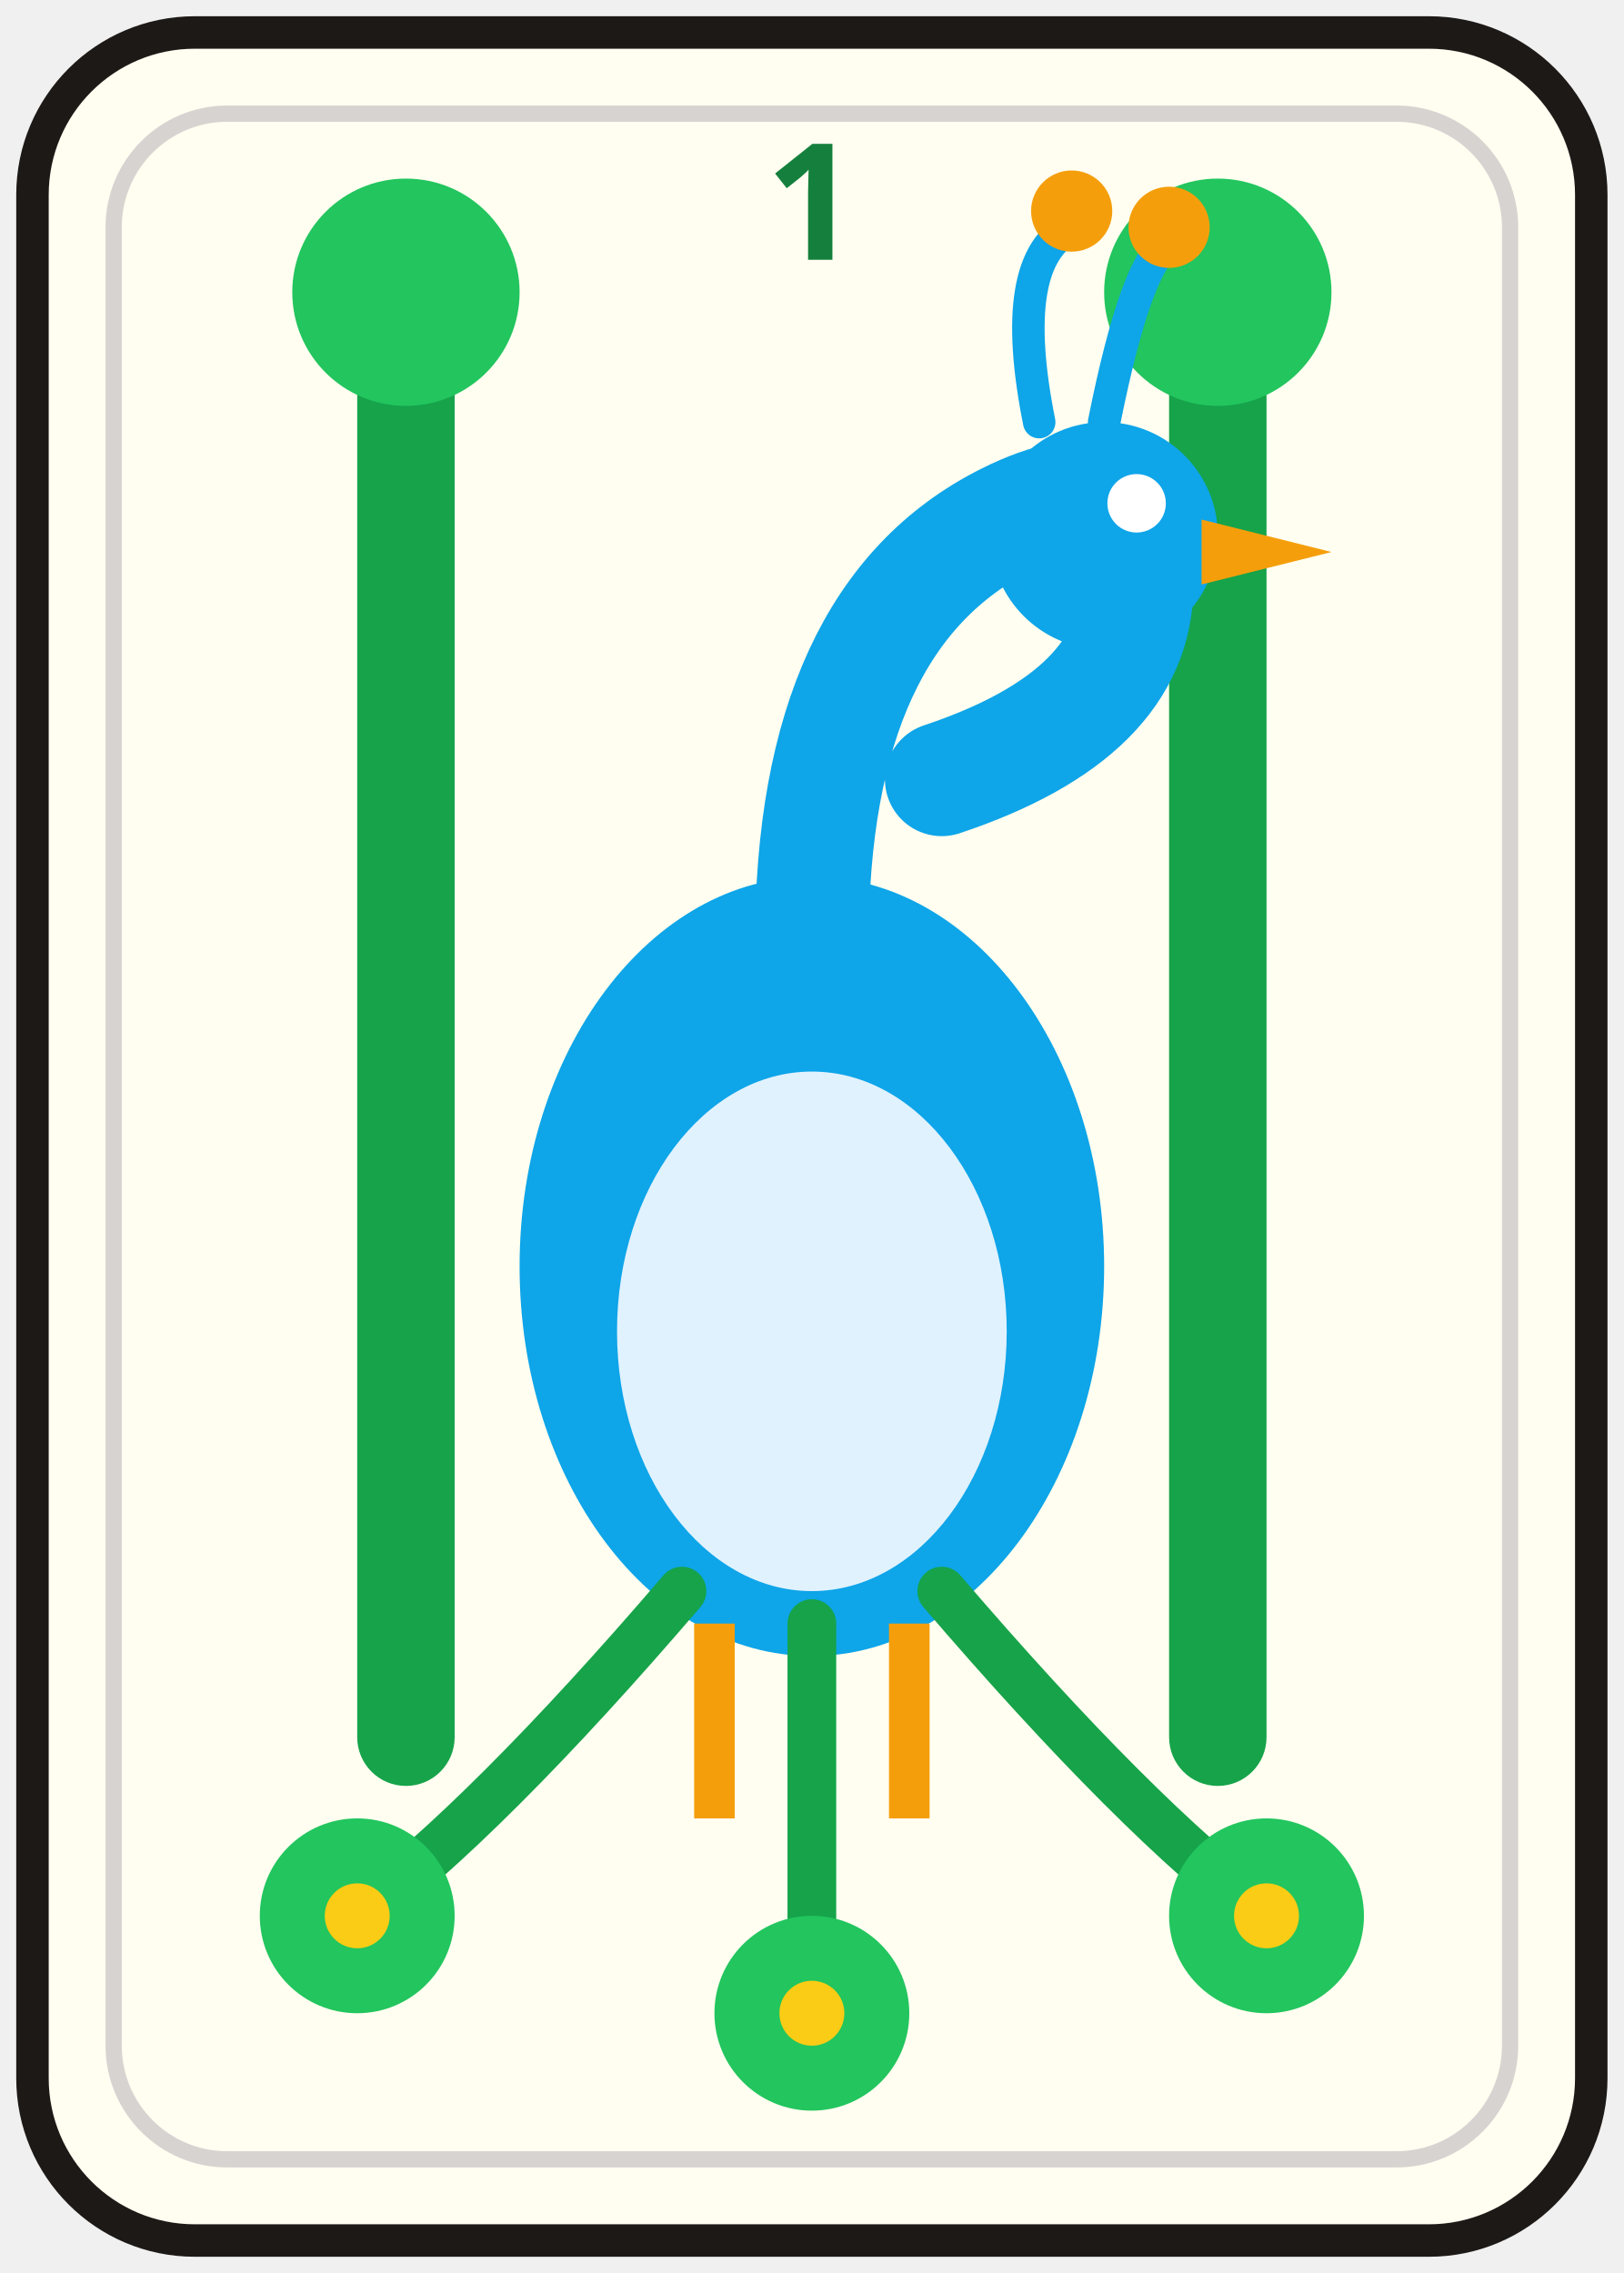
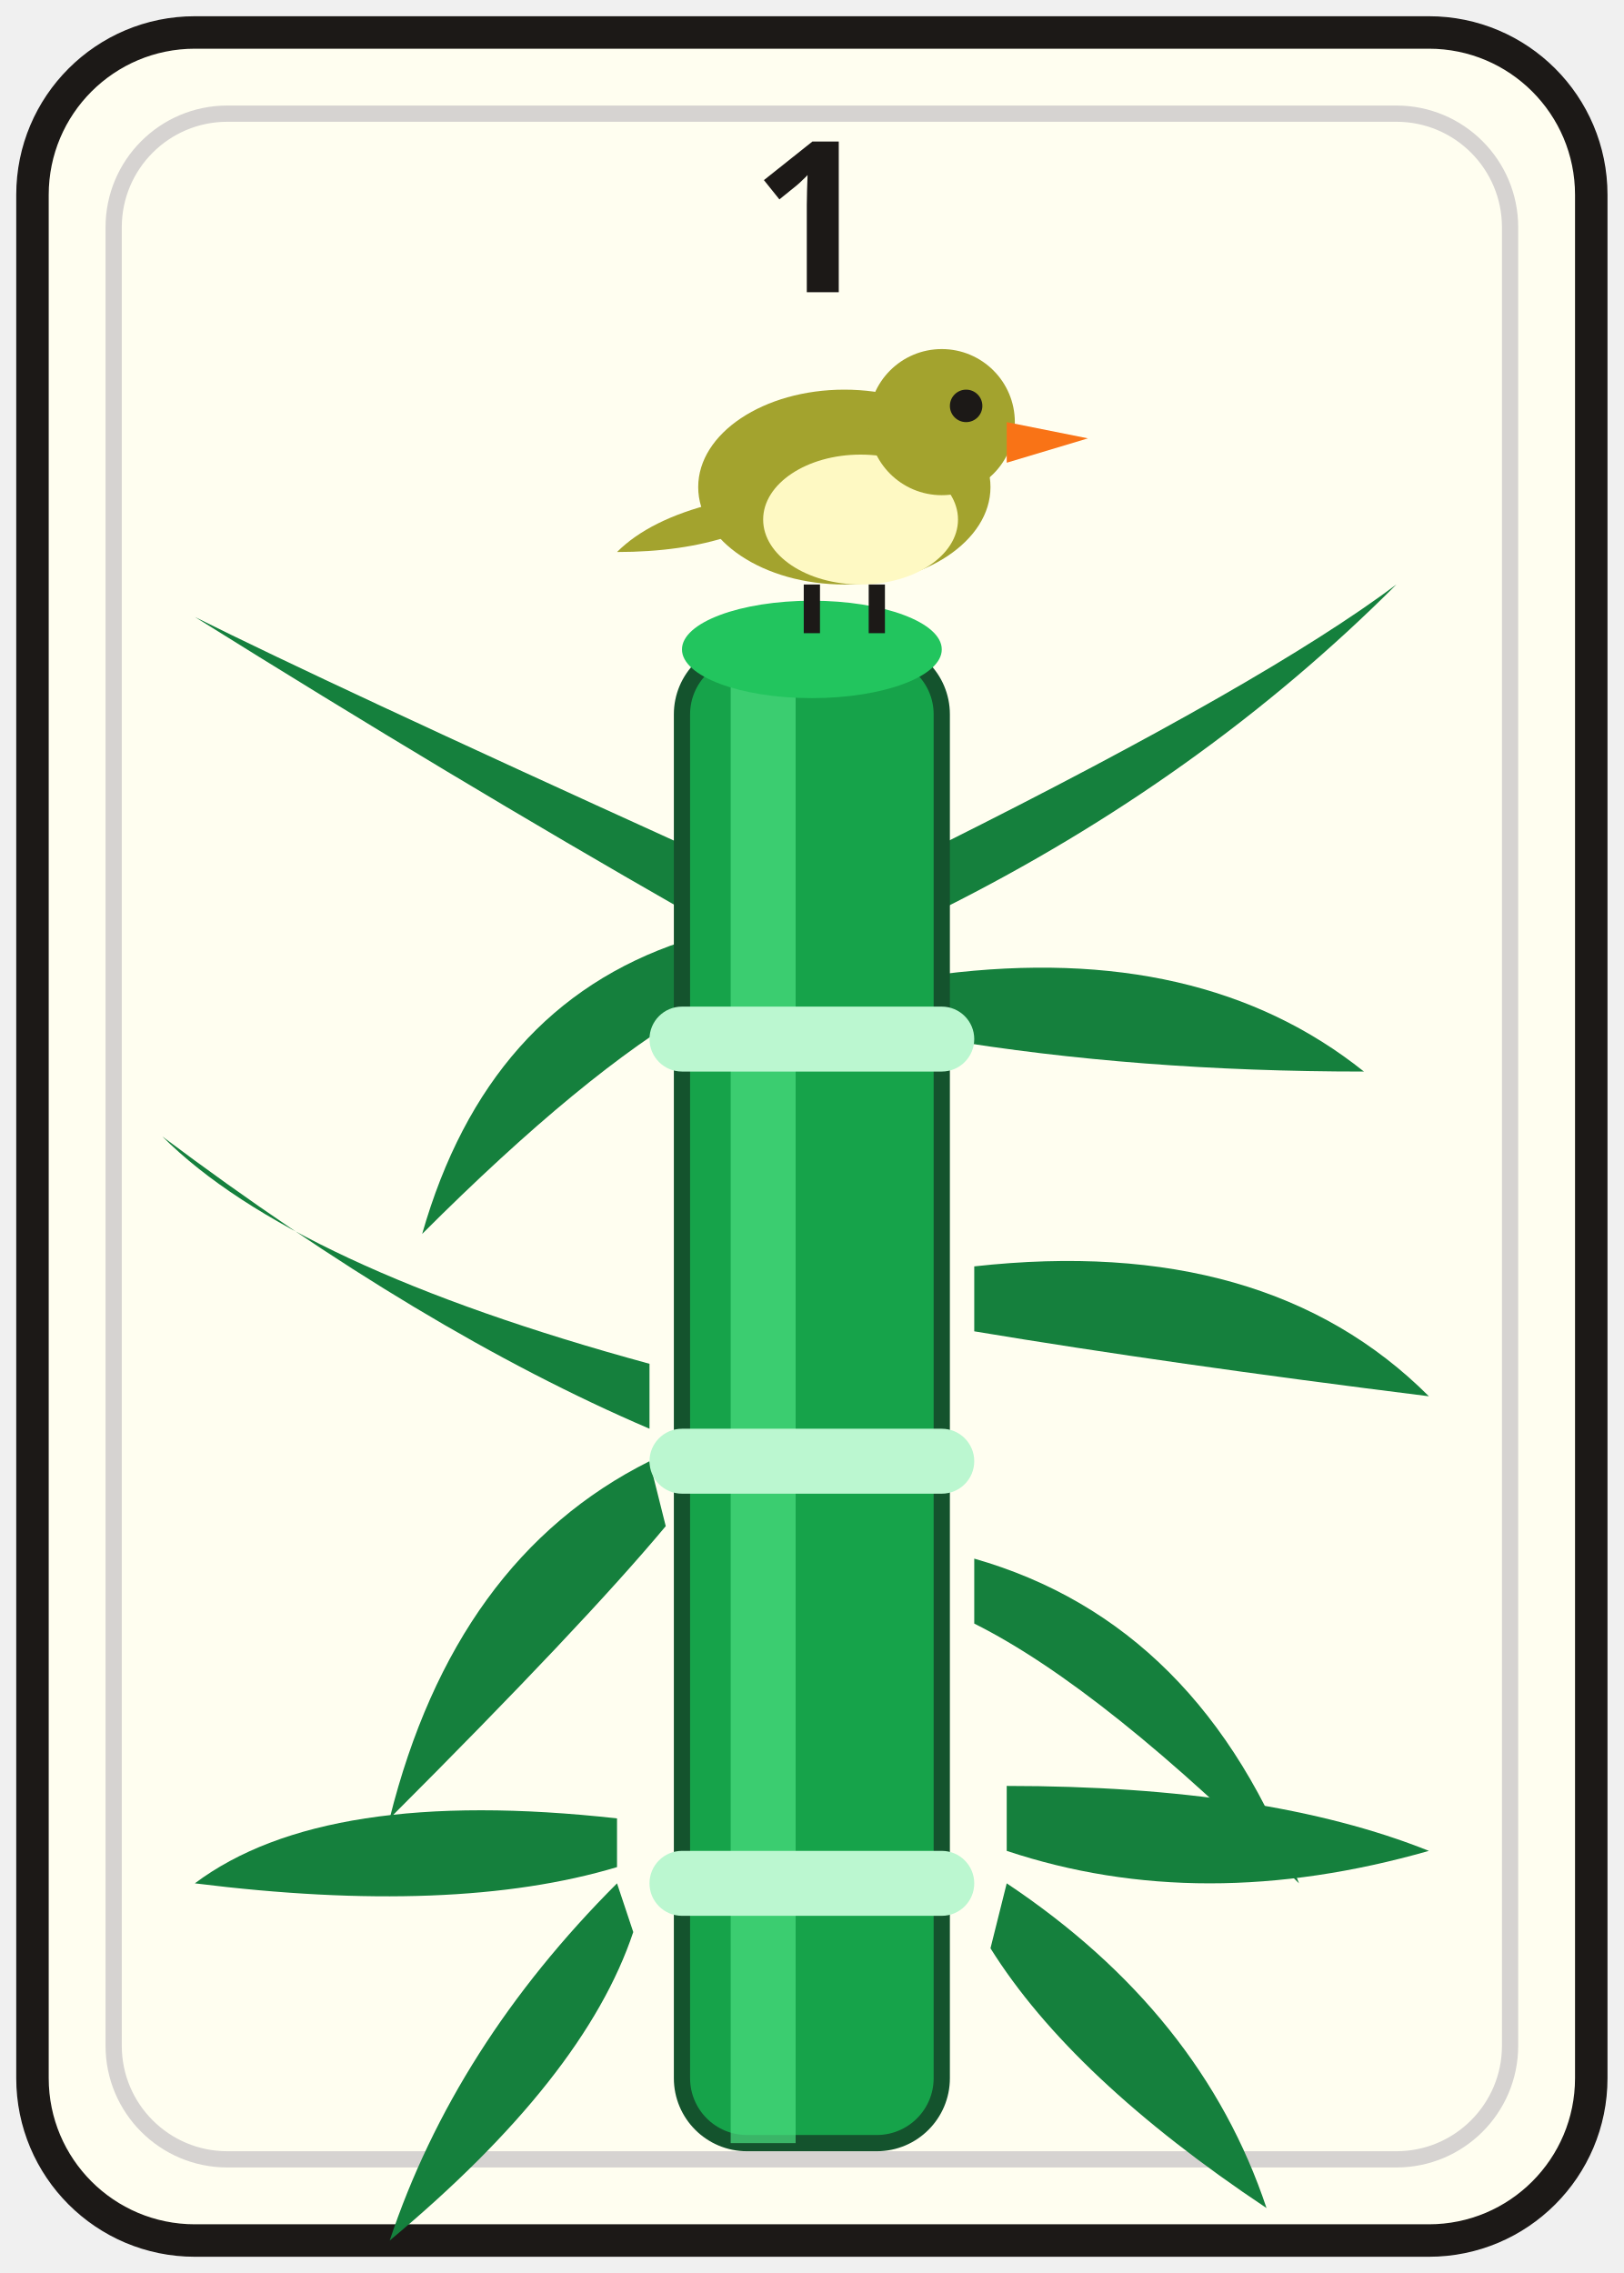
<svg xmlns="http://www.w3.org/2000/svg" width="100" height="140" viewBox="0 0 100 140">
  <rect x="2" y="2" width="96" height="136" rx="10" fill="#fffef0" stroke="#1c1917" stroke-width="2" />
  <rect x="7" y="7" width="86" height="126" rx="7" fill="none" stroke="#d6d3d1" stroke-width="1" />
-   <rect x="22" y="20" width="6" height="90" rx="3" fill="#16a34a" />
-   <rect x="72" y="20" width="6" height="90" rx="3" fill="#16a34a" />
-   <circle cx="25" cy="18" r="7" fill="#22c55e" />
-   <circle cx="75" cy="18" r="7" fill="#22c55e" />
-   <ellipse cx="50" cy="78" rx="18" ry="24" fill="#0ea5e9" />
-   <ellipse cx="50" cy="82" rx="12" ry="16" fill="#e0f2fe" />
-   <path d="M50 58 Q50 38 62 32 Q70 28 70 36 Q70 44 58 48" fill="none" stroke="#0ea5e9" stroke-width="7" stroke-linecap="round" />
-   <circle cx="68" cy="33" r="7" fill="#0ea5e9" />
-   <circle cx="70" cy="31" r="1.8" fill="#fff" />
-   <path d="M74 32 L82 34 L74 36 Z" fill="#f59e0b" />
-   <path d="M64 26 Q62 16 66 14 M68 26 Q70 16 72 15" stroke="#0ea5e9" stroke-width="2" fill="none" stroke-linecap="round" />
-   <circle cx="66" cy="13" r="2.5" fill="#f59e0b" />
-   <circle cx="72" cy="14" r="2.5" fill="#f59e0b" />
-   <g stroke="#16a34a" stroke-width="3" fill="none" stroke-linecap="round">
-     <path d="M42 98 Q30 112 22 118" />
-     <path d="M50 100 Q50 118 50 124" />
-     <path d="M58 98 Q70 112 78 118" />
+   <text x="50" y="18" text-anchor="middle" font-size="13" font-weight="900" fill="#1c1917" font-family="sans-serif">1</text>
+   <g fill="#15803d">
+     <path d="M42 52 Q20 42 12 38 Q28 48 42 56 Z" />
+     <path d="M42 58 Q30 62 26 76 Q36 66 43 62 Z" />
+     <path d="M40 84 Q18 78 10 70 Q26 82 40 88 Z" />
+     <path d="M40 90 Q28 96 24 112 Q36 100 41 94 Z" />
+     <path d="M38 112 Q20 110 12 116 Q28 118 38 115 Z" />
+     <path d="M38 116 Q28 126 24 138 Q36 128 39 119 Z" />
  </g>
-   <circle cx="22" cy="118" r="6" fill="#22c55e" />
-   <circle cx="50" cy="124" r="6" fill="#22c55e" />
-   <circle cx="78" cy="118" r="6" fill="#22c55e" />
-   <circle cx="22" cy="118" r="2" fill="#facc15" />
-   <circle cx="50" cy="124" r="2" fill="#facc15" />
-   <circle cx="78" cy="118" r="2" fill="#facc15" />
-   <path d="M44 100 L44 112 M56 100 L56 112" stroke="#f59e0b" stroke-width="2.5" />
-   <text x="50" y="16" text-anchor="middle" font-size="10" font-weight="900" fill="#15803d" font-family="sans-serif">1</text>
+   <g fill="#15803d">
+     <path d="M58 52 Q78 42 86 36 Q74 48 58 56 Z" />
+     <path d="M58 60 Q74 58 84 66 Q70 66 58 64 Z" />
+     <path d="M60 78 Q78 76 88 86 Q72 84 60 82 Z" />
+     <path d="M60 96 Q74 100 80 116 Q68 104 60 100 Z" />
+     <path d="M62 110 Q78 110 88 114 Q74 118 62 114 Z" />
+     <path d="M62 116 Q74 124 78 136 Q66 128 61 120 Z" />
+   </g>
+   <rect x="42" y="40" width="16" height="92" rx="4" fill="#16a34a" />
+   <rect x="42" y="40" width="16" height="92" rx="4" fill="none" stroke="#14532d" stroke-width="1" />
+   <rect x="45" y="40" width="4" height="92" fill="#4ade80" opacity="0.7" />
+   <rect x="40" y="62" width="20" height="4" rx="2" fill="#bbf7d0" />
+   <rect x="40" y="88" width="20" height="4" rx="2" fill="#bbf7d0" />
+   <rect x="40" y="114" width="20" height="4" rx="2" fill="#bbf7d0" />
+   <ellipse cx="50" cy="40" rx="8" ry="3" fill="#22c55e" />
+   <ellipse cx="52" cy="30" rx="9" ry="6" fill="#a3a32e" />
+   <ellipse cx="53" cy="32" rx="6" ry="4" fill="#fef9c3" />
+   <circle cx="58" cy="26" r="4.5" fill="#a3a32e" />
+   <circle cx="59.5" cy="25" r="1" fill="#1c1917" />
+   <path d="M62 26 L67 27 L62 28.5 Z" fill="#f97316" />
+   <path d="M44 31 Q40 32 38 34 Q42 34 45 33 Z" fill="#a3a32e" />
+   <path d="M50 36 L50 39 M54 36 L54 39" stroke="#1c1917" stroke-width="1" />
</svg>
